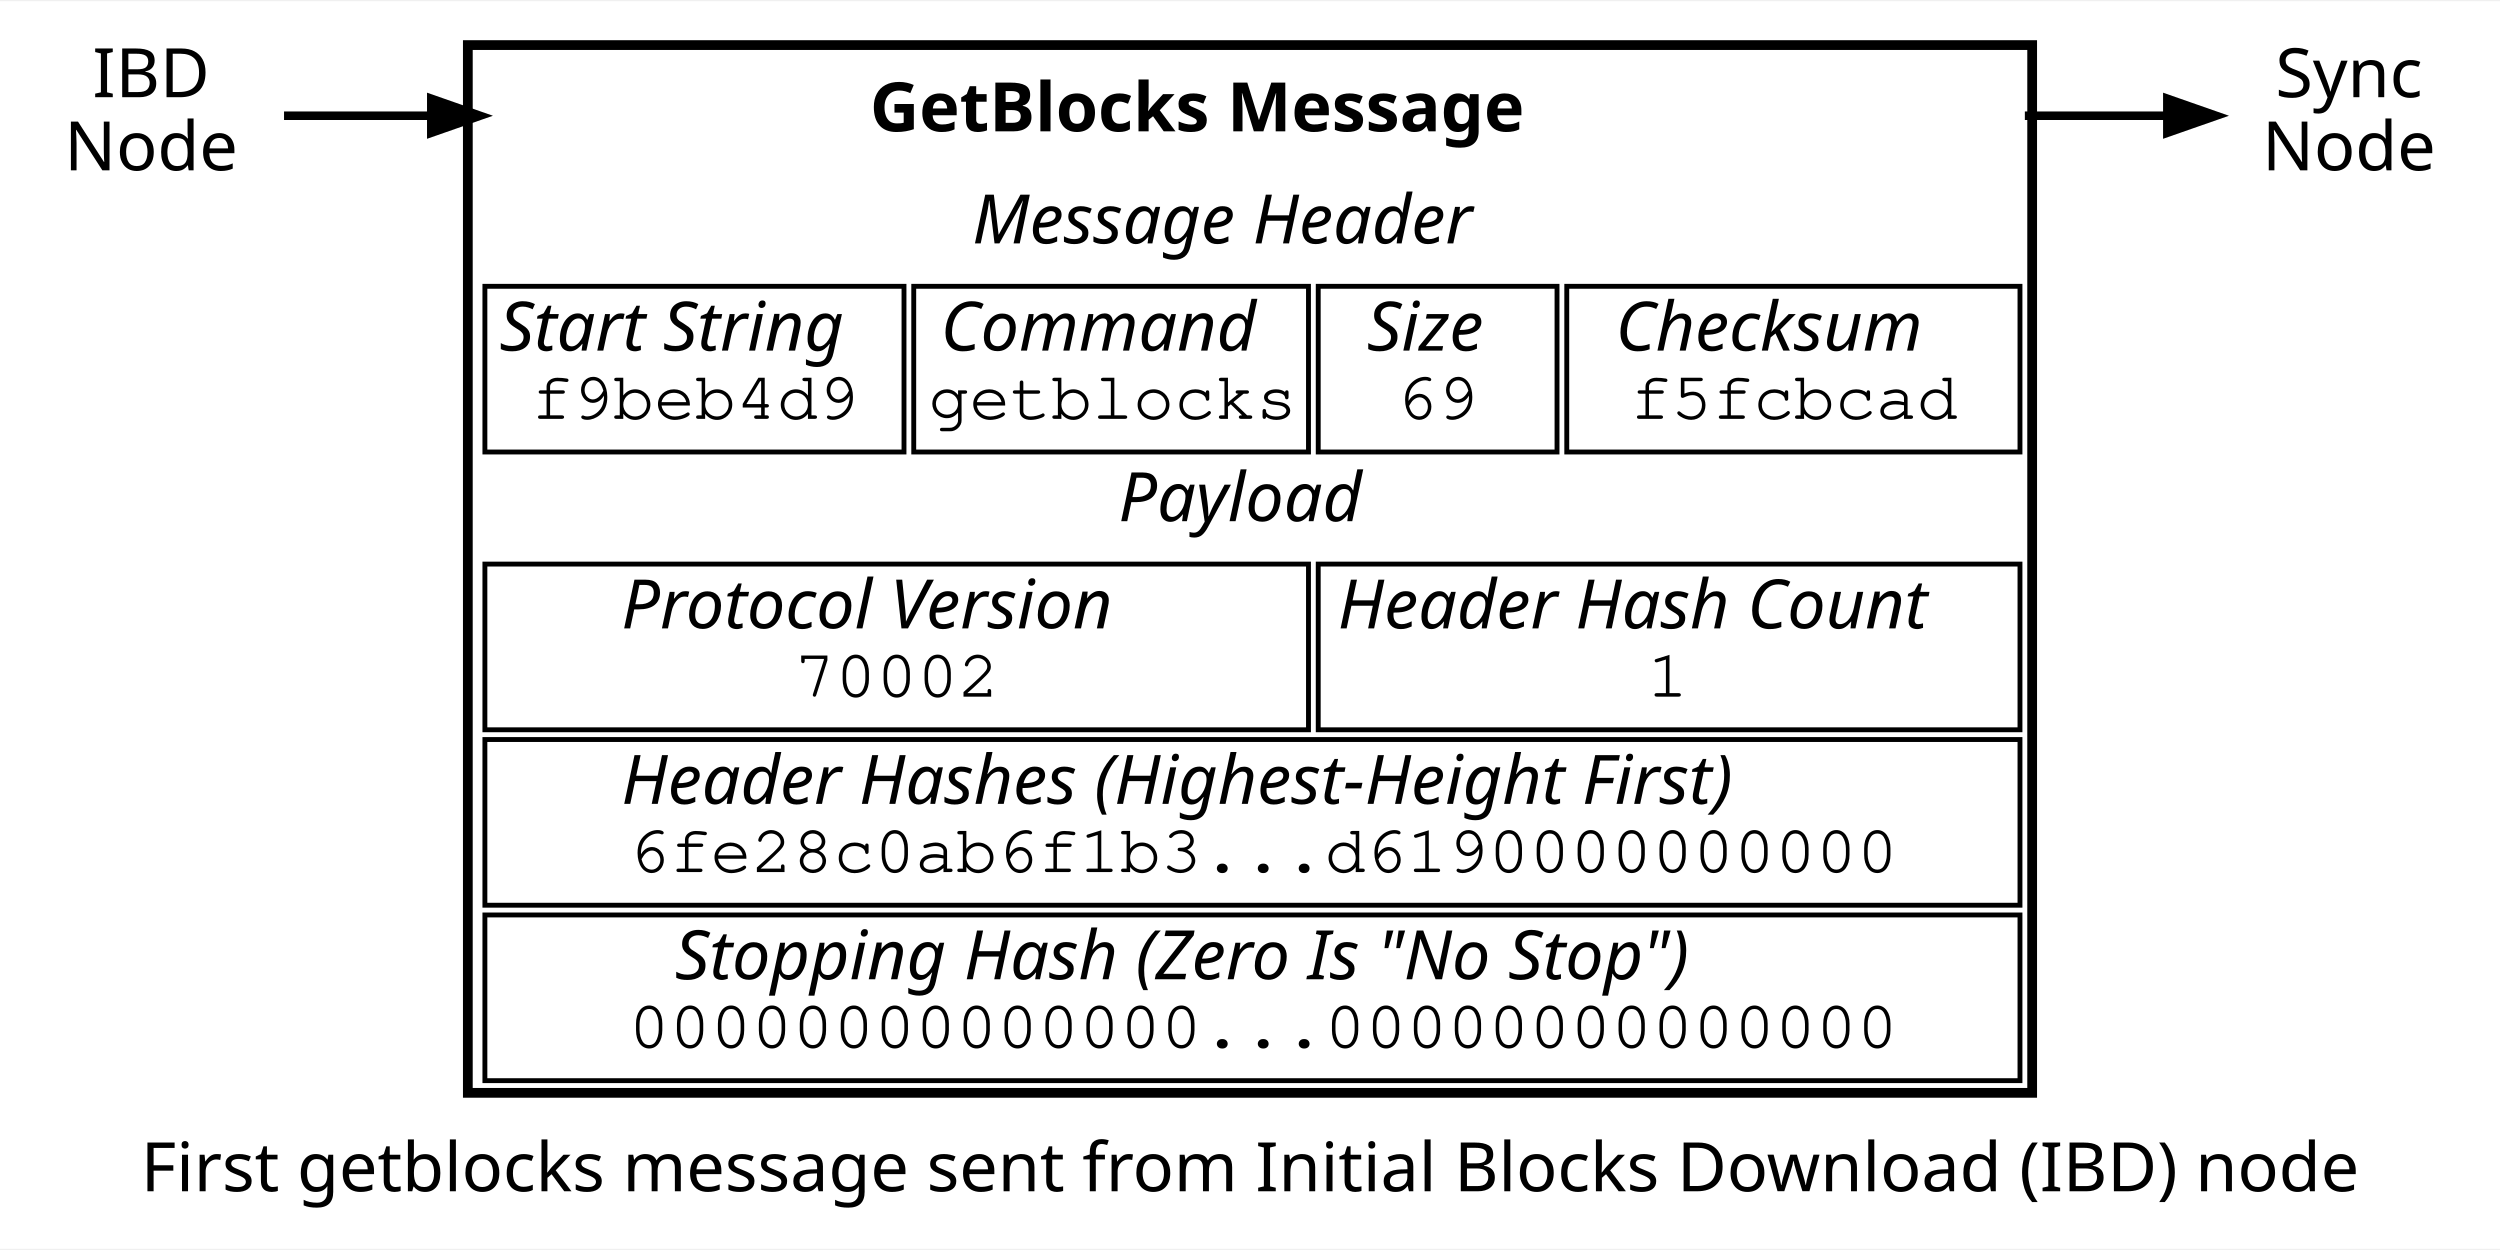
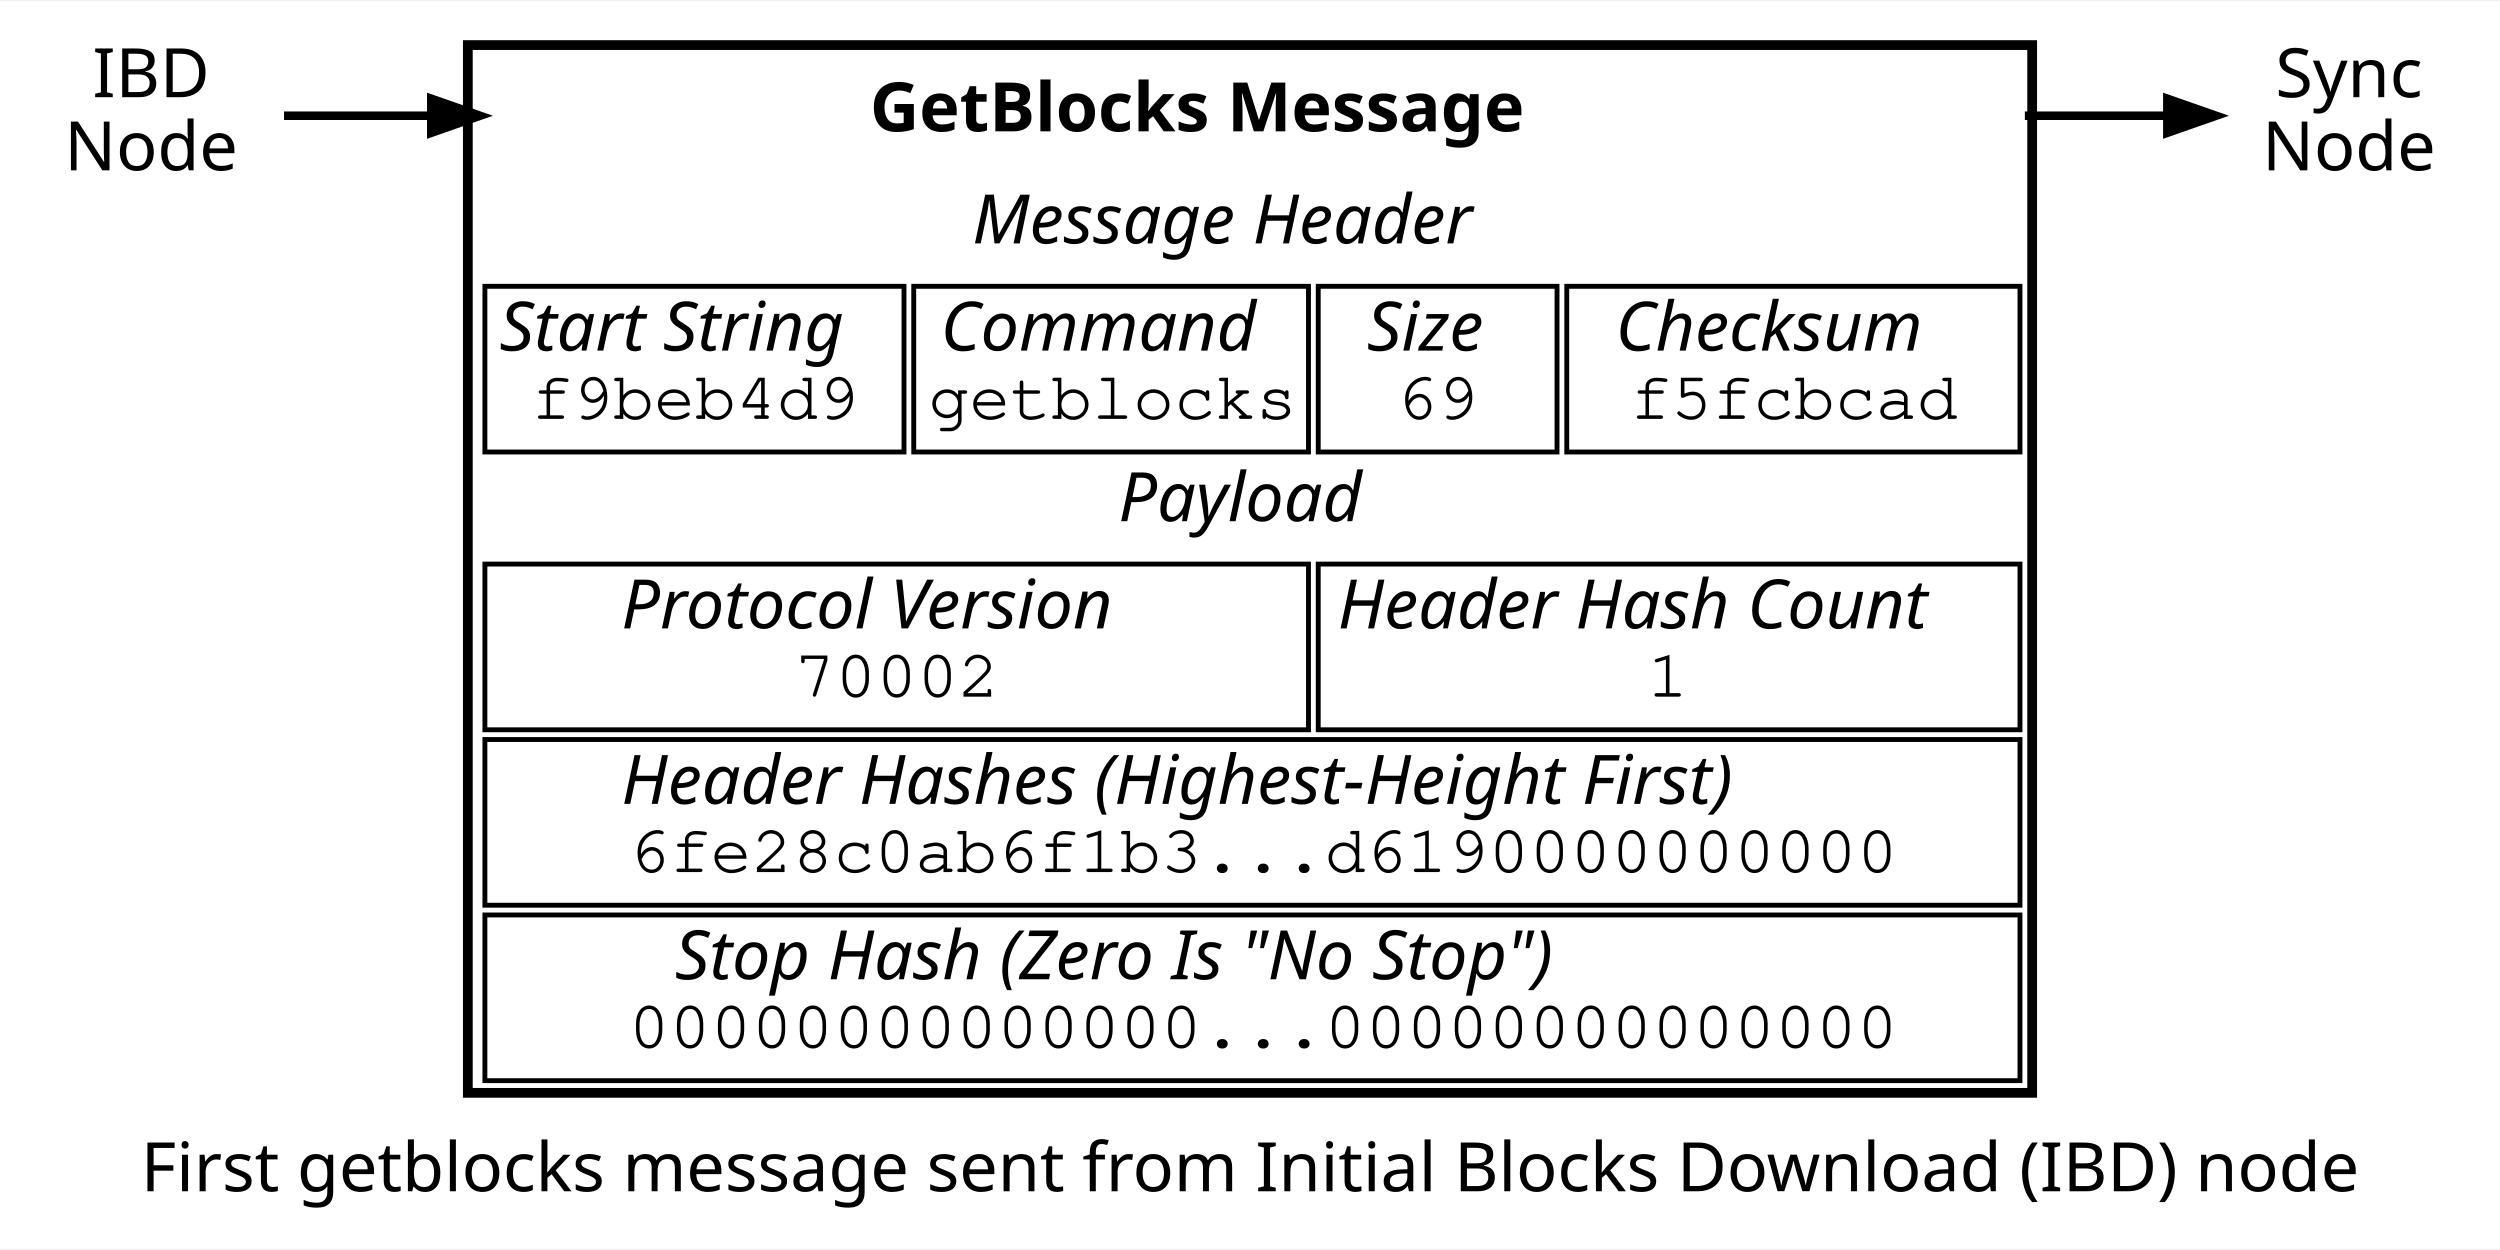
<svg xmlns="http://www.w3.org/2000/svg" width="450pt" height="225pt" viewBox="0.00 0.00 450.00 224.56">
  <g id="graph0" class="graph" transform="scale(0.877193 0.877193) rotate(0) translate(4 252)">
    <polygon fill="white" stroke="none" points="-4,4 -4,-252 509,-252 509,4 -4,4" />
    <text text-anchor="middle" x="252.5" y="-7.8" font-family="Sans" font-size="14.00">First getblocks message sent from Initial Blocks Download (IBD) node</text>
    <g id="node1" class="node">
      <text text-anchor="middle" x="27" y="-232.3" font-family="Sans" font-size="14.00">IBD</text>
      <text text-anchor="middle" x="27" y="-217.3" font-family="Sans" font-size="14.00">Node</text>
    </g>
    <g id="node2" class="node">
      <text text-anchor="start" x="174.5" y="-225.3" font-family="Sans" font-weight="bold" font-size="14.00">GetBlocks Message</text>
      <text text-anchor="start" x="195.5" y="-202.3" font-family="Sans" font-style="italic" font-size="14.00">Message Header</text>
      <polygon fill="none" stroke="black" points="95.5,-159.5 95.5,-193.5 181.5,-193.5 181.5,-159.5 95.5,-159.5" />
      <text text-anchor="start" x="98.5" y="-180.3" font-family="Sans" font-style="italic" font-size="14.00">Start String</text>
      <text text-anchor="start" x="105" y="-166.3" font-family="Courier,monospace" font-size="14.00">f9beb4d9</text>
      <polygon fill="none" stroke="black" points="183.5,-159.5 183.5,-193.5 264.5,-193.5 264.5,-159.5 183.5,-159.5" />
      <text text-anchor="start" x="189" y="-180.3" font-family="Sans" font-style="italic" font-size="14.00">Command</text>
      <text text-anchor="start" x="186.5" y="-166.3" font-family="Courier,monospace" font-size="14.00">getblocks</text>
      <polygon fill="none" stroke="black" points="266.5,-159.5 266.5,-193.5 315.5,-193.5 315.5,-159.5 266.5,-159.5" />
      <text text-anchor="start" x="276.5" y="-180.3" font-family="Sans" font-style="italic" font-size="14.00">Size</text>
      <text text-anchor="start" x="282.5" y="-166.3" font-family="Courier,monospace" font-size="14.00">69</text>
      <polygon fill="none" stroke="black" points="317.5,-159.5 317.5,-193.5 410.5,-193.5 410.5,-159.5 317.5,-159.5" />
      <text text-anchor="start" x="327.5" y="-180.3" font-family="Sans" font-style="italic" font-size="14.00">Checksum</text>
      <text text-anchor="start" x="330.5" y="-166.3" font-family="Courier,monospace" font-size="14.00">f5fcbcad</text>
      <text text-anchor="start" x="225.5" y="-145.3" font-family="Sans" font-style="italic" font-size="14.00">Payload</text>
      <polygon fill="none" stroke="black" points="95.5,-102.5 95.5,-136.5 264.5,-136.5 264.5,-102.5 95.5,-102.5" />
      <text text-anchor="start" x="123.5" y="-123.3" font-family="Sans" font-style="italic" font-size="14.00">Protocol Version</text>
      <text text-anchor="start" x="159" y="-109.3" font-family="Courier,monospace" font-size="14.00">70002</text>
      <polygon fill="none" stroke="black" points="266.5,-102.5 266.5,-136.5 410.5,-136.5 410.5,-102.5 266.5,-102.5" />
      <text text-anchor="start" x="270.5" y="-123.3" font-family="Sans" font-style="italic" font-size="14.00">Header Hash Count</text>
      <text text-anchor="start" x="334" y="-109.3" font-family="Courier,monospace" font-size="14.00">1</text>
      <polygon fill="none" stroke="black" points="95.5,-66.5 95.5,-100.5 410.5,-100.5 410.5,-66.5 95.5,-66.5" />
      <text text-anchor="start" x="123.5" y="-87.3" font-family="Sans" font-style="italic" font-size="14.00">Header Hashes (Highest-Height First)</text>
      <text text-anchor="start" x="125" y="-73.3" font-family="Courier,monospace" font-size="14.00">6fe28c0ab6f1b3...d6190000000000</text>
      <polygon fill="none" stroke="black" points="95.5,-30.5 95.5,-64.5 410.5,-64.5 410.5,-30.5 95.5,-30.5" />
-       <text text-anchor="start" x="134.5" y="-51.3" font-family="Sans" font-style="italic" font-size="14.00">Stopping Hash (Zero Is "No Stop")</text>
+       <text text-anchor="start" x="134.5" y="-51.3" font-family="Sans" font-style="italic" font-size="14.00">Stop Hash (Zero Is "No Stop")</text>
      <text text-anchor="start" x="125" y="-37.3" font-family="Courier,monospace" font-size="14.00">00000000000000...00000000000000</text>
      <polygon fill="none" stroke="black" stroke-width="2" points="92,-28 92,-243 413,-243 413,-28 92,-28" />
    </g>
    <g id="edge1" class="edge">
      <path fill="none" stroke="black" stroke-width="1.75" d="M54.283,-228.5C64.883,-228.5 76.474,-228.5 84.477,-228.5" />
      <polygon fill="black" stroke="black" stroke-width="1.75" points="84.5,-232 94.5,-228.5 84.5,-225 84.5,-232" />
    </g>
    <g id="node3" class="node">
      <text text-anchor="middle" x="478" y="-232.3" font-family="Sans" font-size="14.00">Sync</text>
      <text text-anchor="middle" x="478" y="-217.3" font-family="Sans" font-size="14.00">Node</text>
    </g>
    <g id="edge2" class="edge">
      <path fill="none" stroke="black" stroke-width="1.75" d="M411.5,-228.5C411.5,-228.5 425.372,-228.5 440.348,-228.5" />
      <polygon fill="black" stroke="black" stroke-width="1.75" points="440.736,-232 450.736,-228.5 440.736,-225 440.736,-232" />
    </g>
  </g>
</svg>
